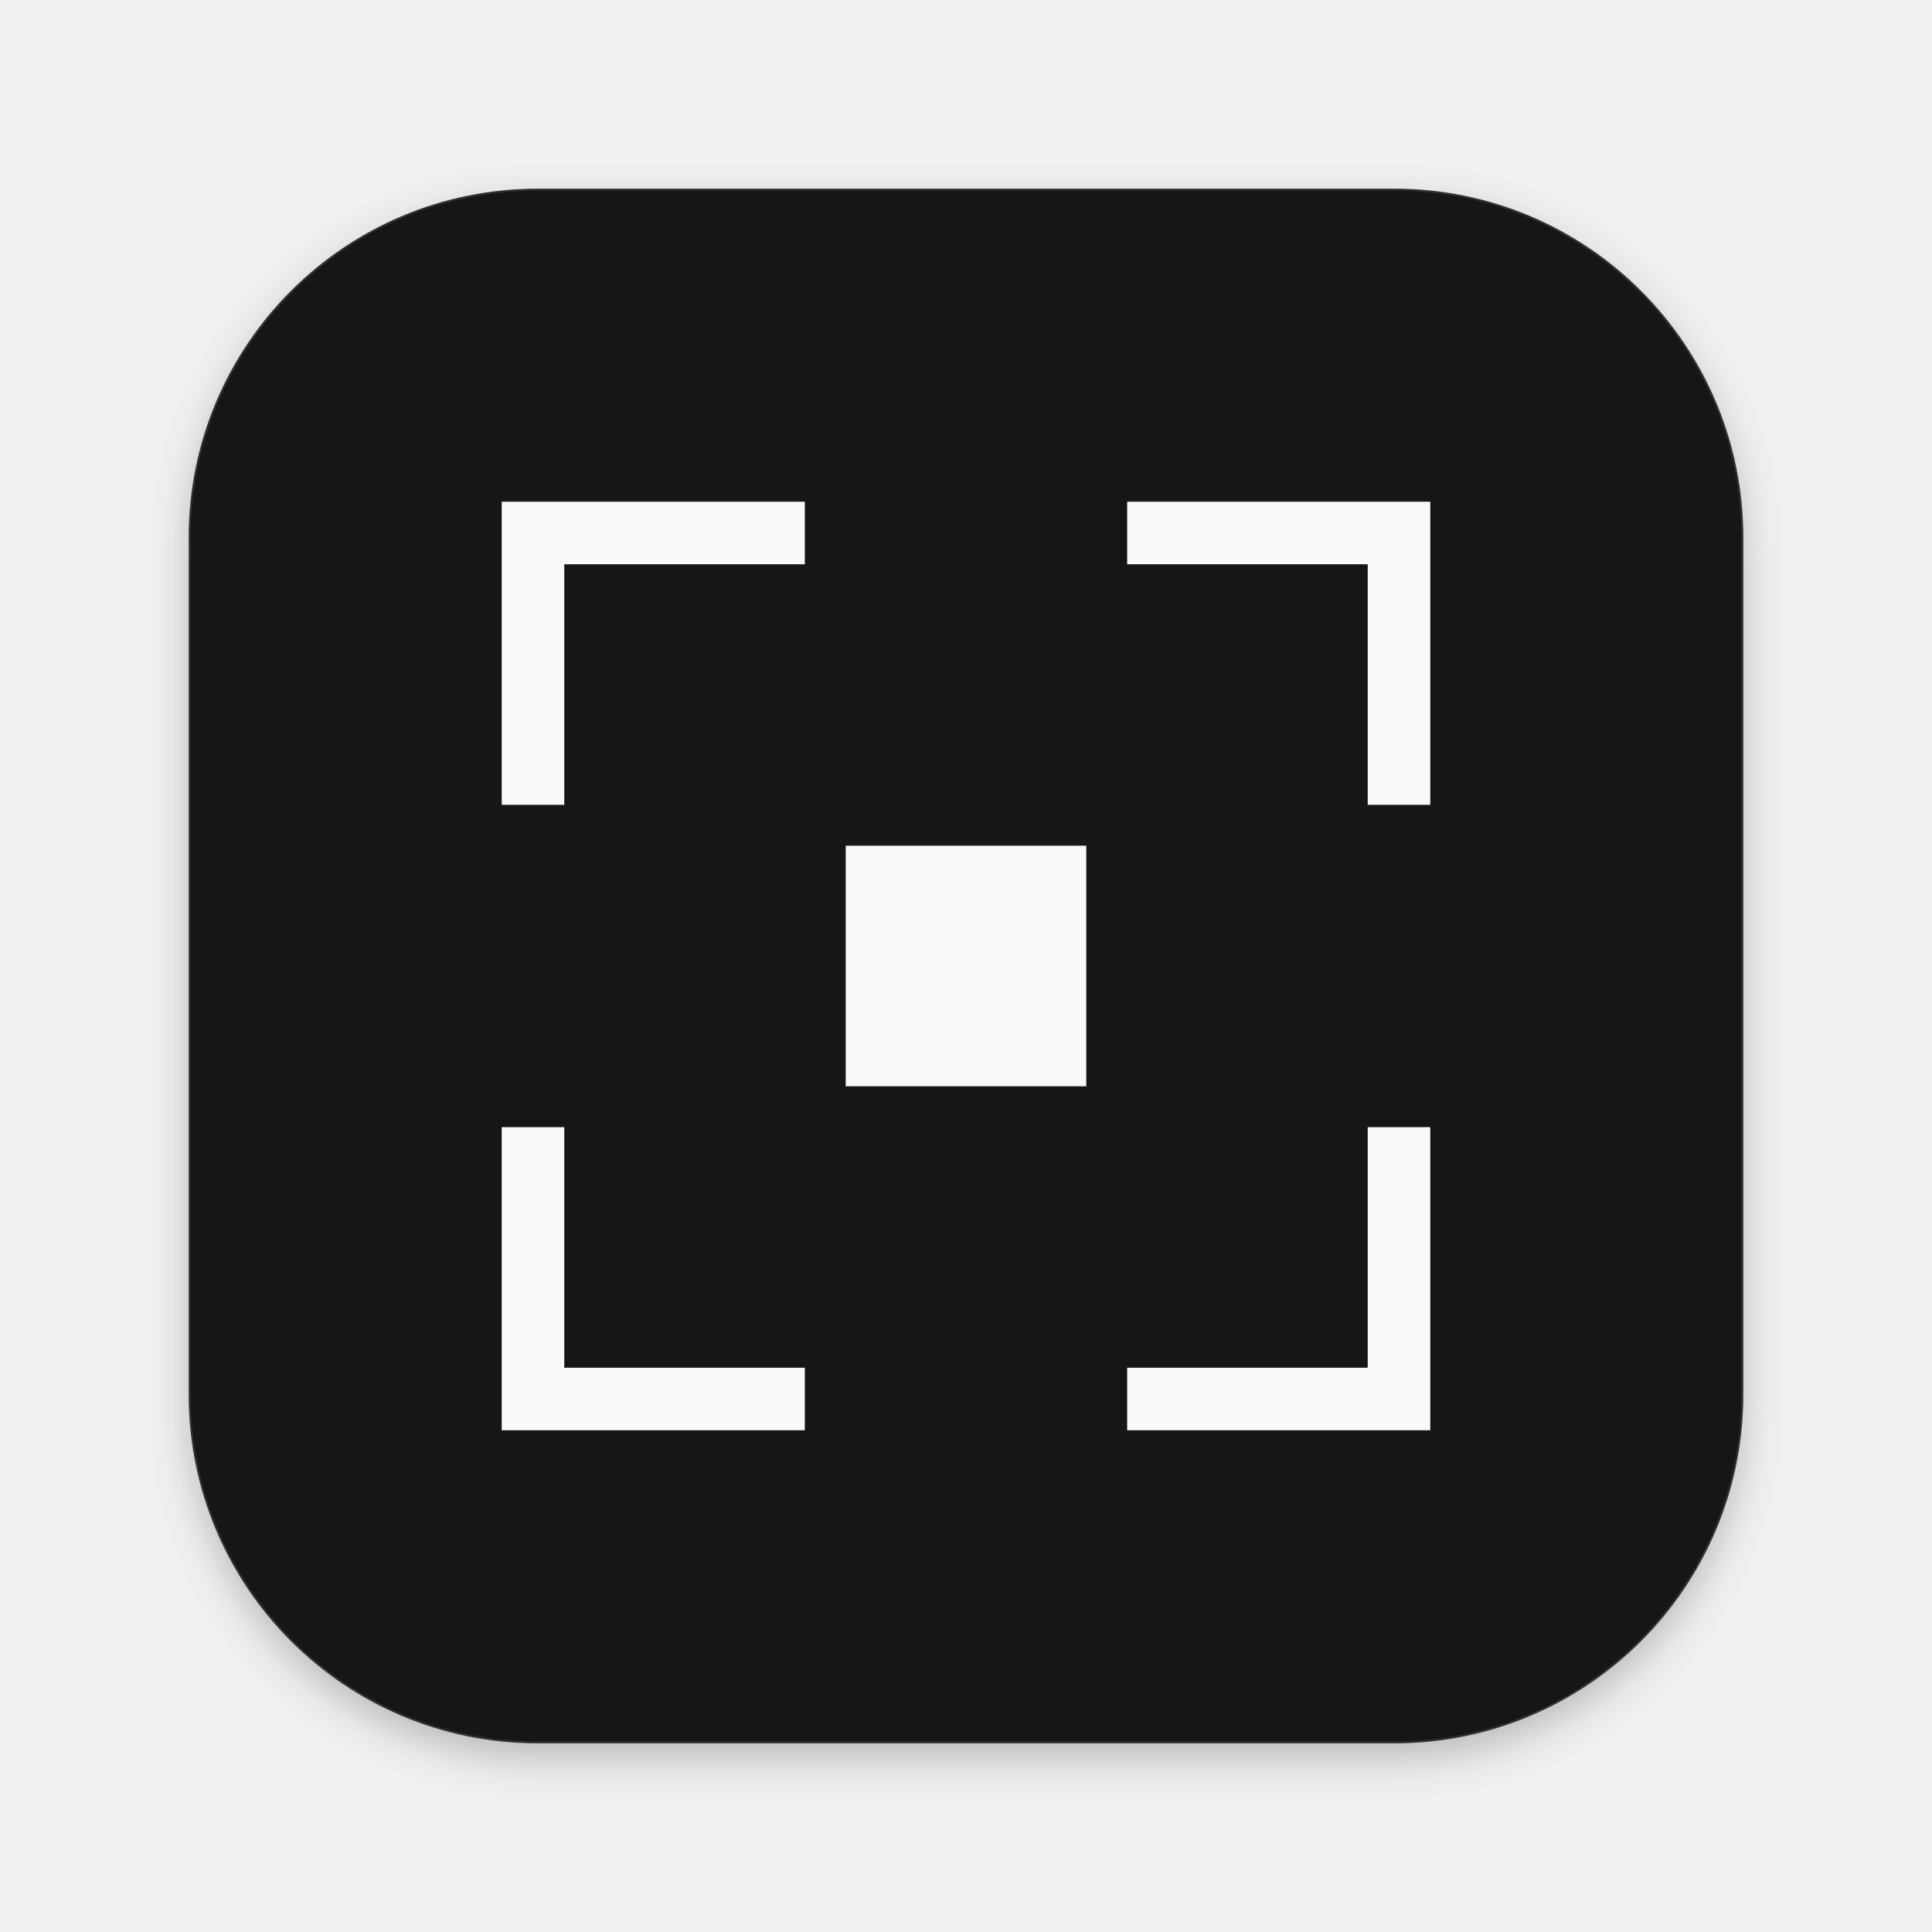
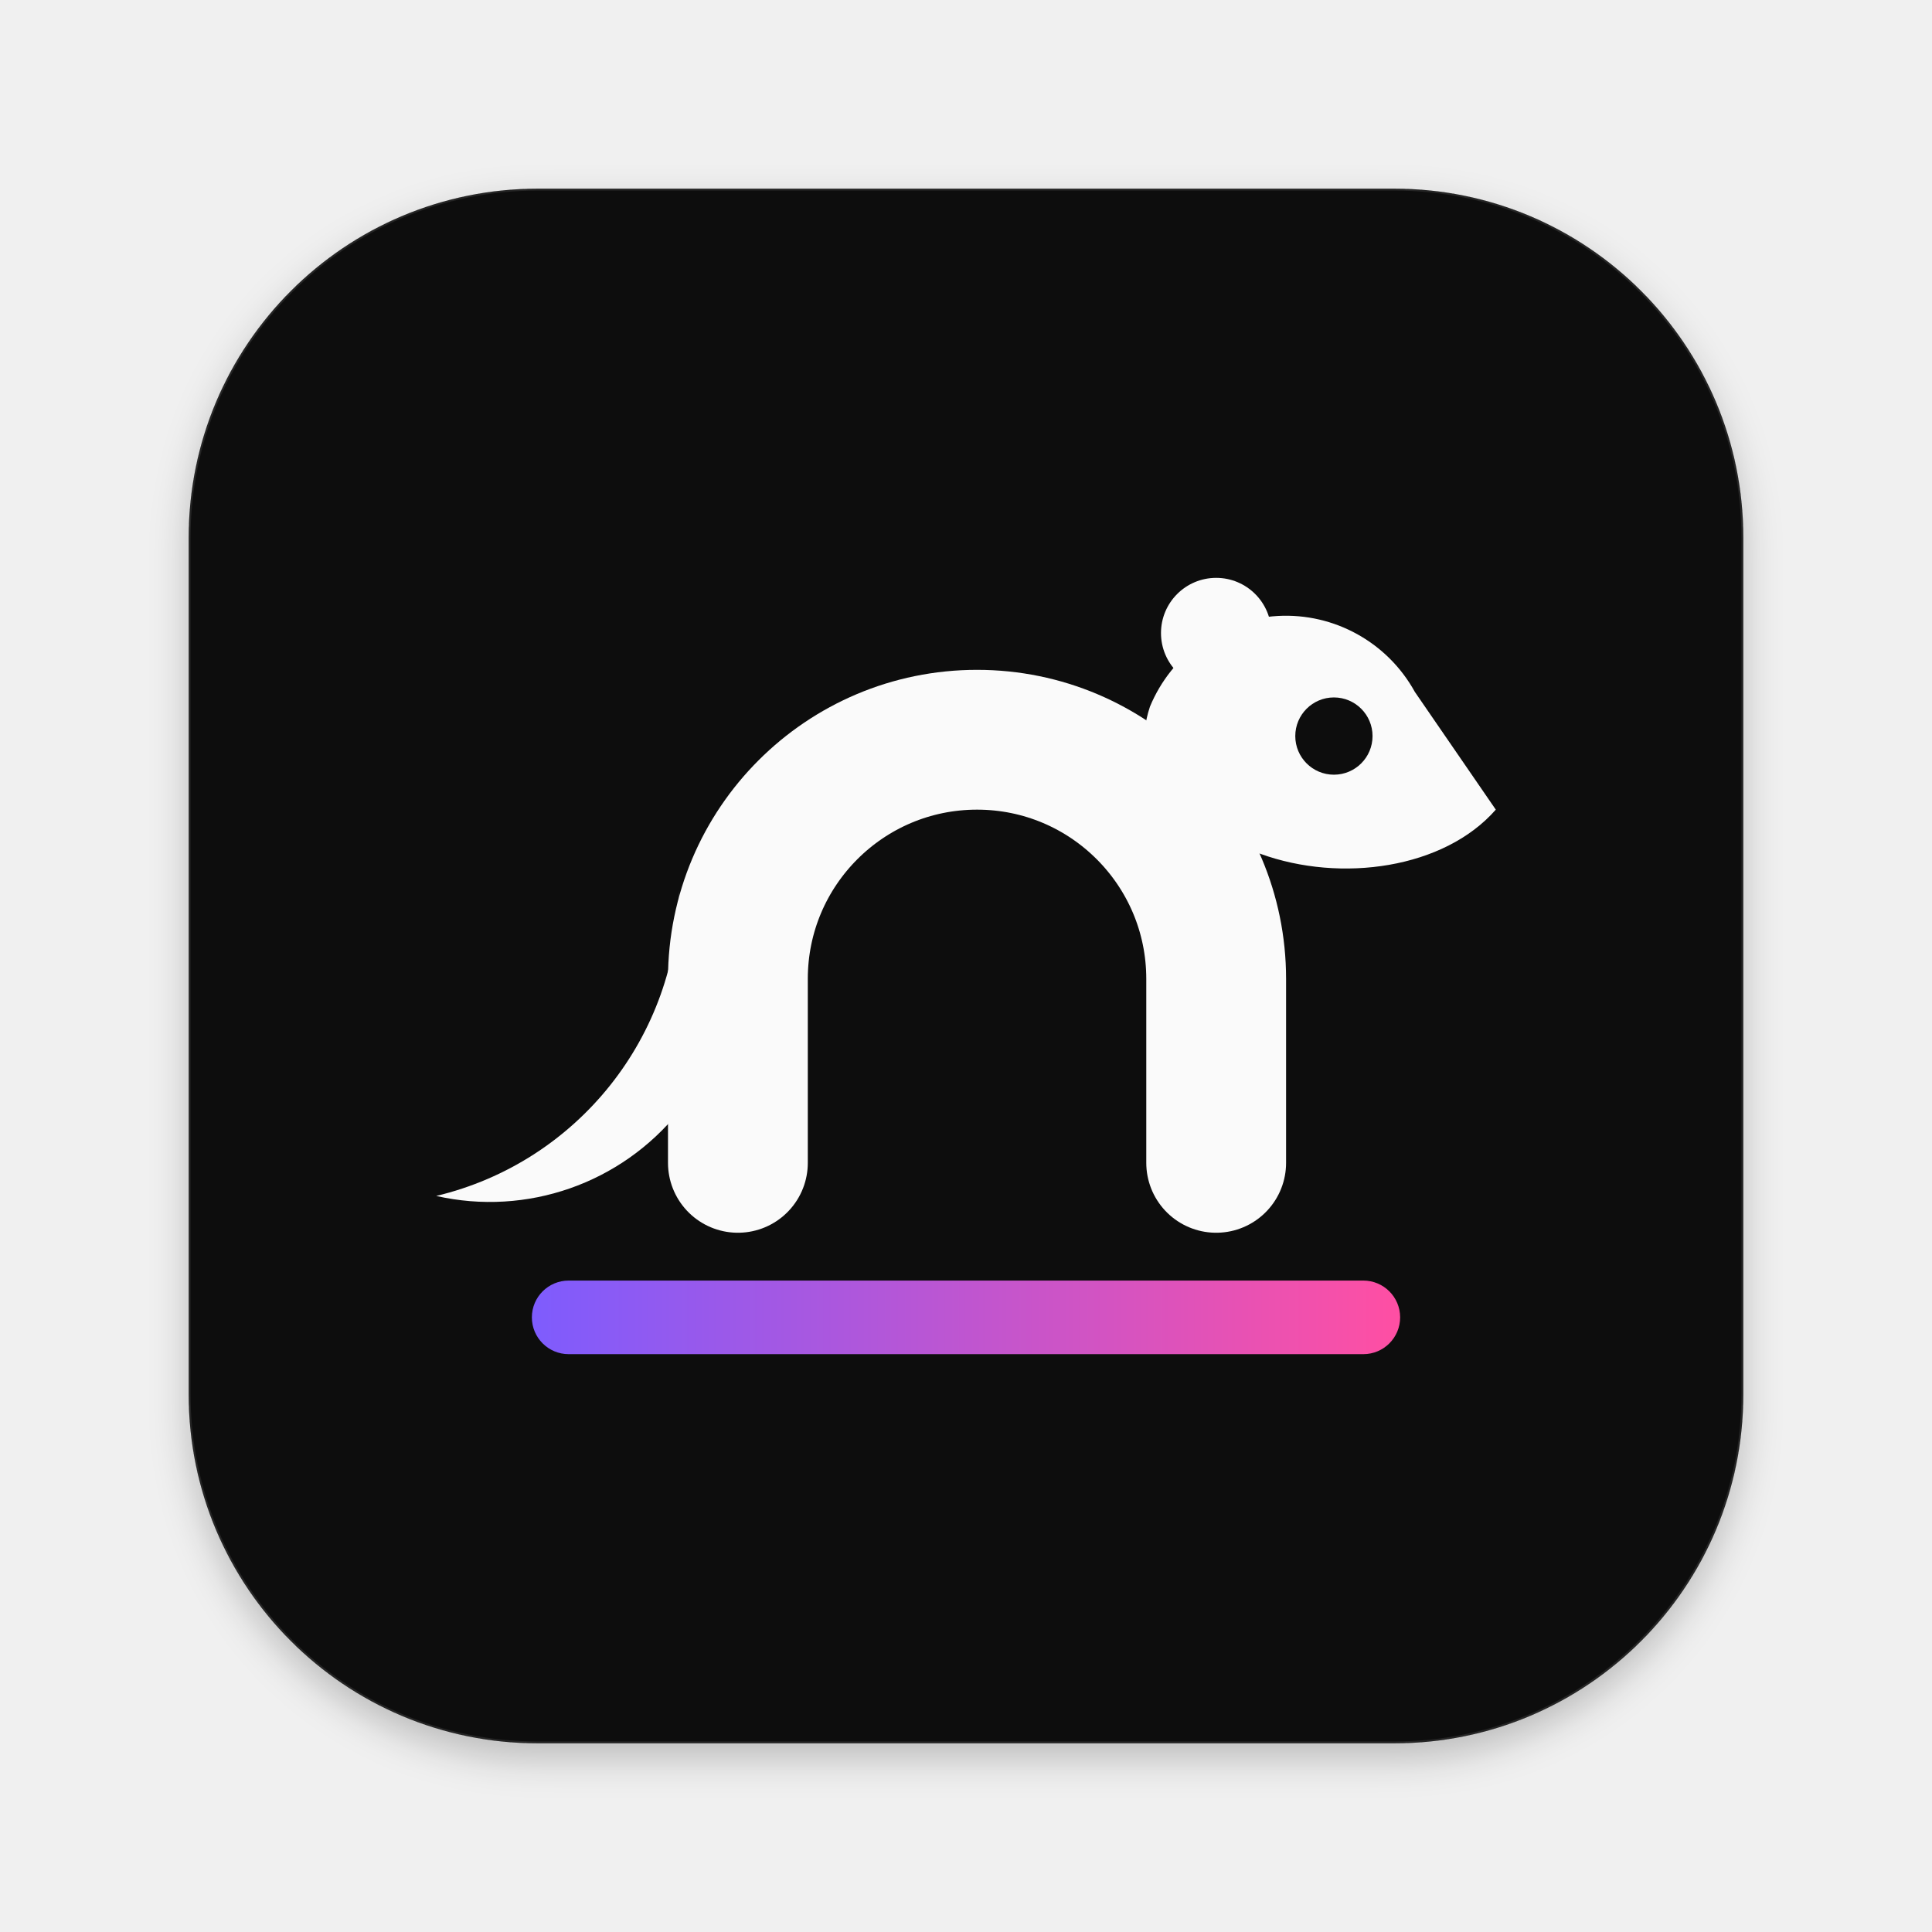
<svg xmlns="http://www.w3.org/2000/svg" width="1024" height="1024" viewBox="0 0 1024 1024">
  <defs>
-     <filter id="shadow" x="-10%" y="-10%" width="120%" height="130%">
+     <linearGradient id="fa-accent" x1="4" y1="0" x2="28" y2="0" gradientUnits="userSpaceOnUse">
+       <stop stop-color="#7c5cff" />
+       <stop offset="1" stop-color="#ff4fa3" />
+     </linearGradient>
+     <filter id="fa-shadow" x="-10%" y="-10%" width="120%" height="130%">
      <feDropShadow dx="0" dy="8" stdDeviation="10" flood-color="#000" flood-opacity="0.22" />
    </filter>
  </defs>
-   <g filter="url(#shadow)">
-     <rect x="100" y="100" width="824" height="824" rx="185" fill="#141414" />
+   <g filter="url(#fa-shadow)">
+     <rect x="100" y="100" width="824" height="824" rx="185" fill="#0b0b10" />
  </g>
-   <rect x="100.5" y="100.5" width="823" height="823" rx="184.5" fill="none" stroke="#fff" stroke-opacity="0.12" />
-   <g transform="translate(206 206) scale(25.5)">
-     <path d="M3 8V3h5M16 3h5v5M21 16v5h-5M8 21H3v-5" fill="none" stroke="#fafafa" stroke-width="1.3" stroke-linecap="square" />
-     <rect x="9.5" y="9.5" width="5" height="5" fill="#fafafa" />
+   <rect x="100.5" y="100.5" width="823" height="823" rx="184.5" fill="none" stroke="#fff" stroke-opacity="0.1" />
+   <g transform="translate(196.10 148.33) scale(19.5)">
+     <mask id="fa-eye" maskUnits="userSpaceOnUse" x="0" y="0" width="32" height="32">
+       <rect width="32" height="32" fill="#fff" />
+       <circle cx="26.2" cy="12.4" r="1.05" fill="#000" />
+     </mask>
+     <g mask="url(#fa-eye)" fill="#fafafa">
+       <path d="M10 24V19A6.5 6.5 0 0 1 23 19V24" fill="none" stroke="#fafafa" stroke-width="3.8" stroke-linecap="round" />
+       <path d="M21.2 11.6A4 4 0 0 1 28.4 11.2L30.6 14.4C29.2 16 26.4 16.4 24.2 15.6C21.8 14.8 20.6 13.4 21.2 11.6Z" />
+       <circle cx="23" cy="9.6" r="1.5" />
+       <path d="M8.4 16.6A8.6 8.6 0 0 1 1.8 24.9A6.6 6.6 0 0 0 8.4 22.6Z" />
+     </g>
+     <rect x="4.4" y="27.2" width="23.6" height="2" rx="1" fill="url(#fa-accent)" />
  </g>
</svg>
